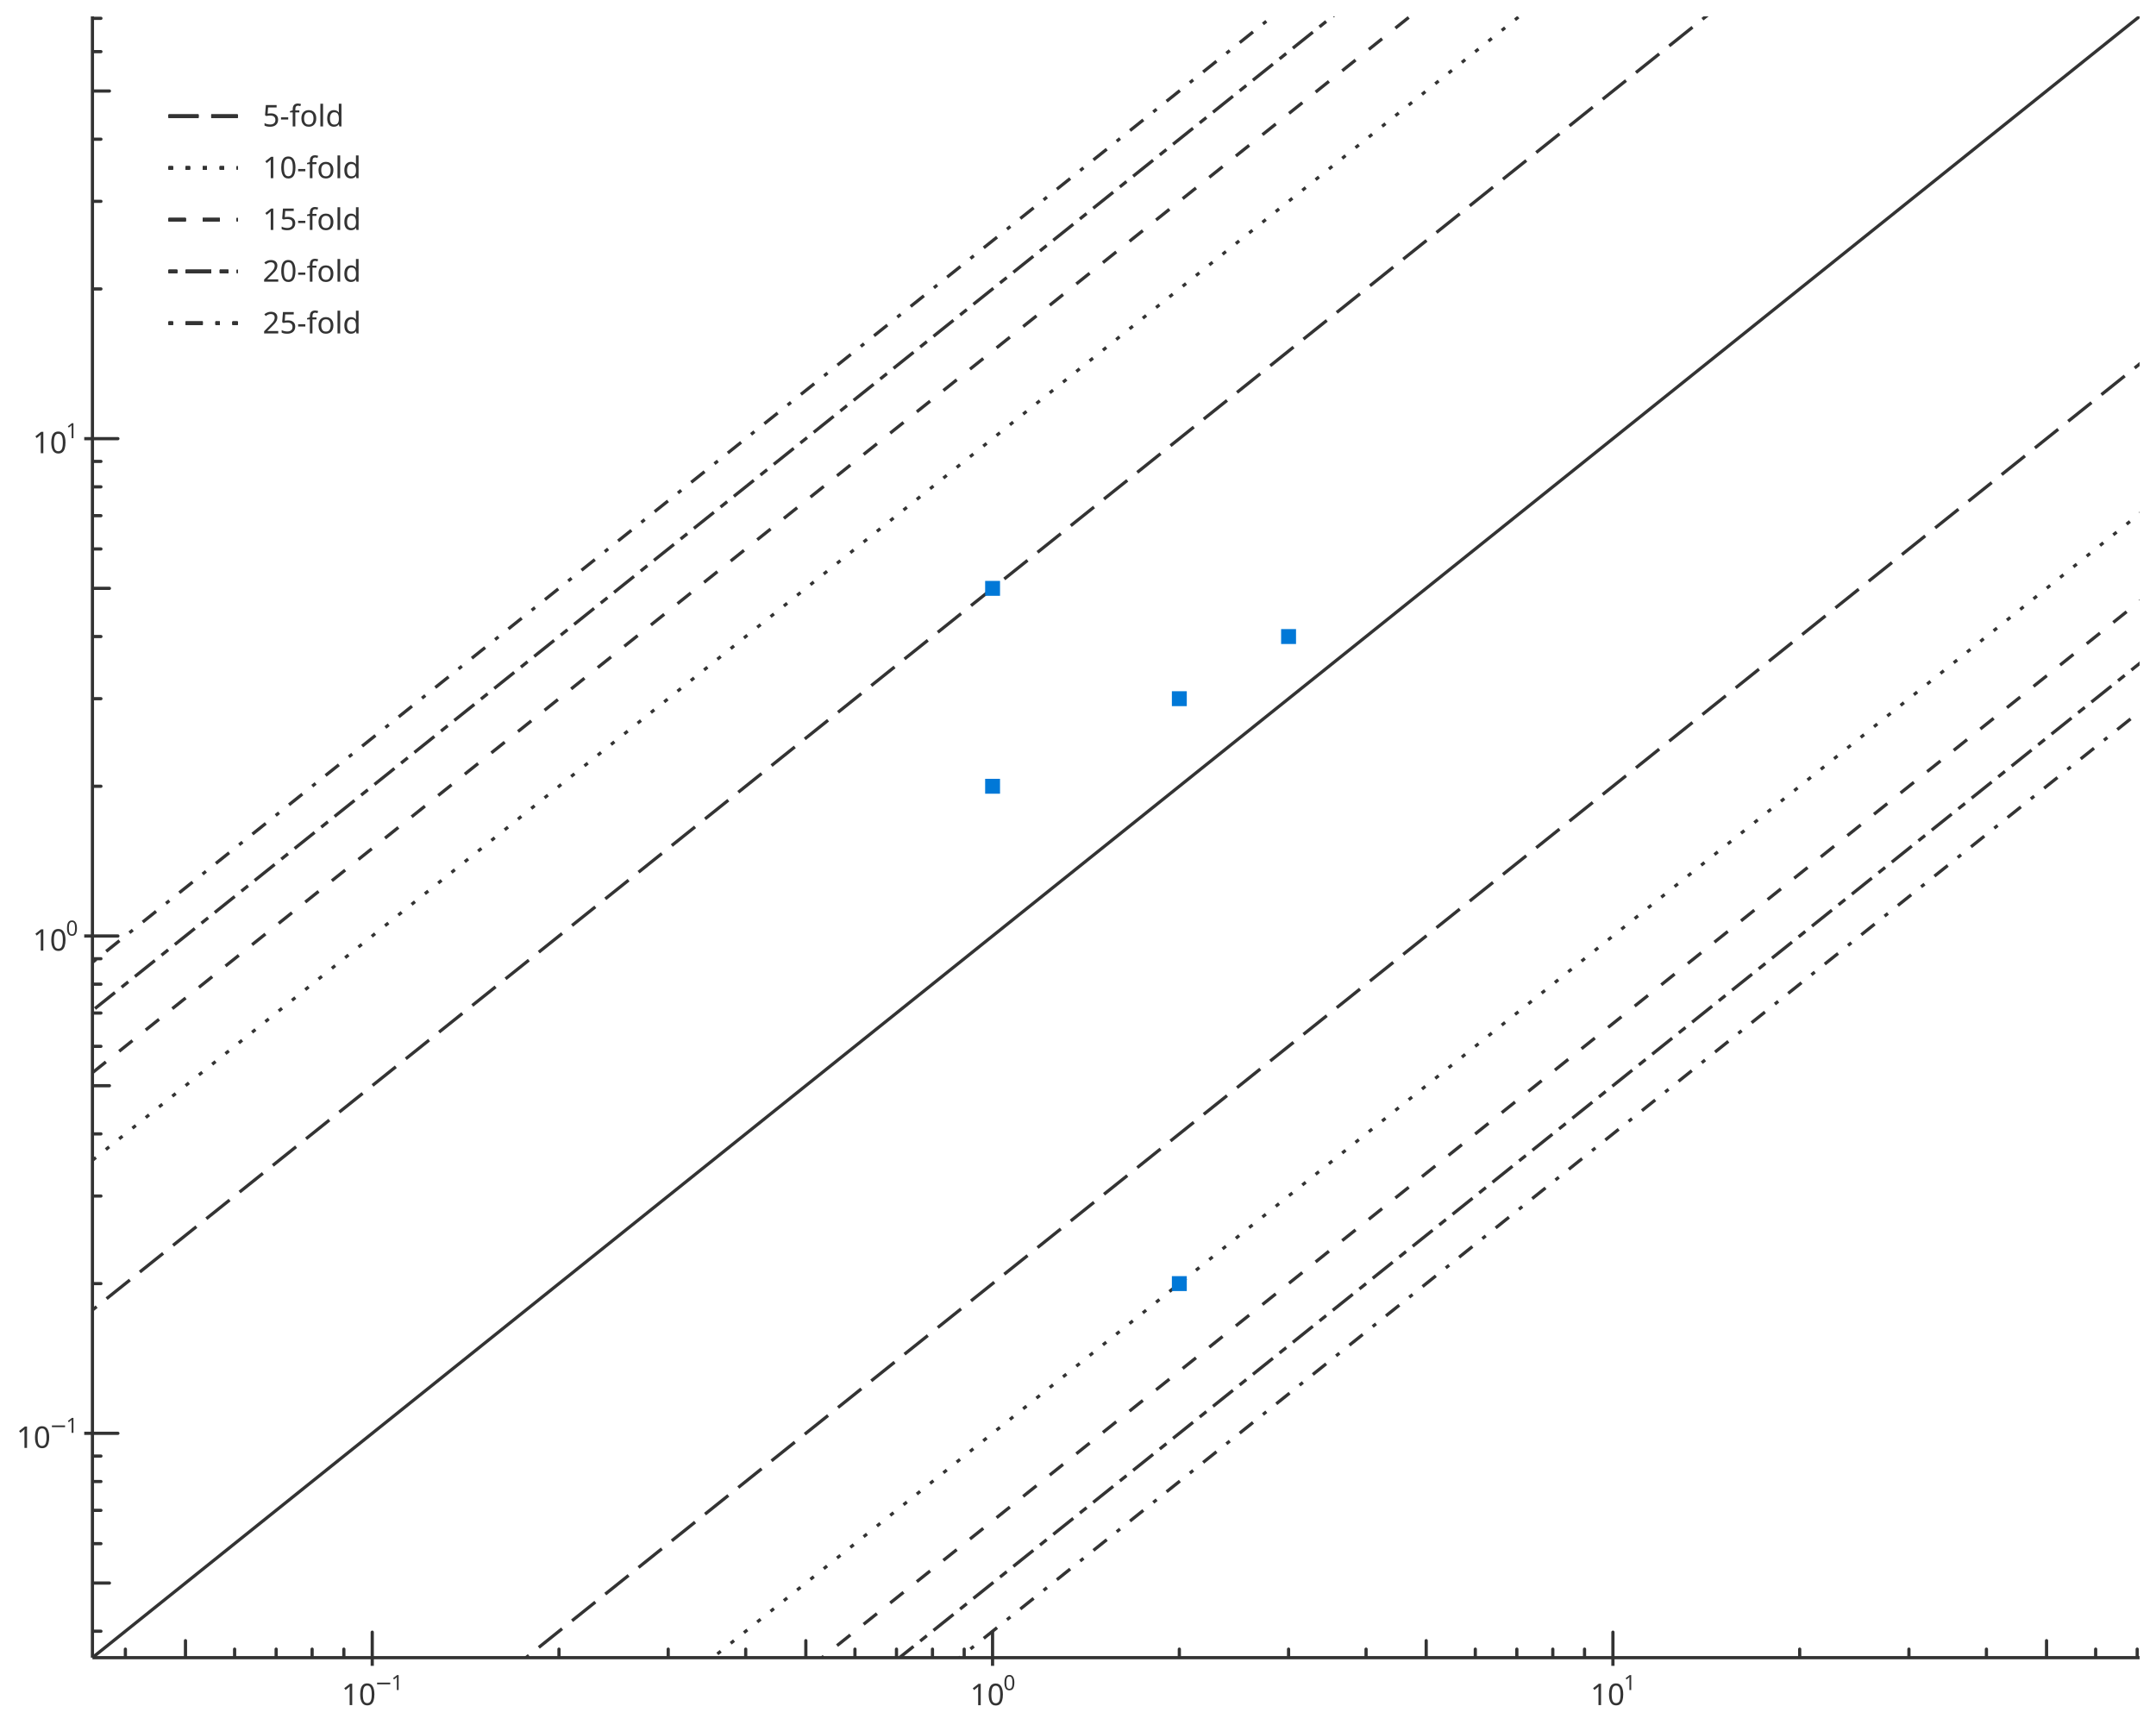
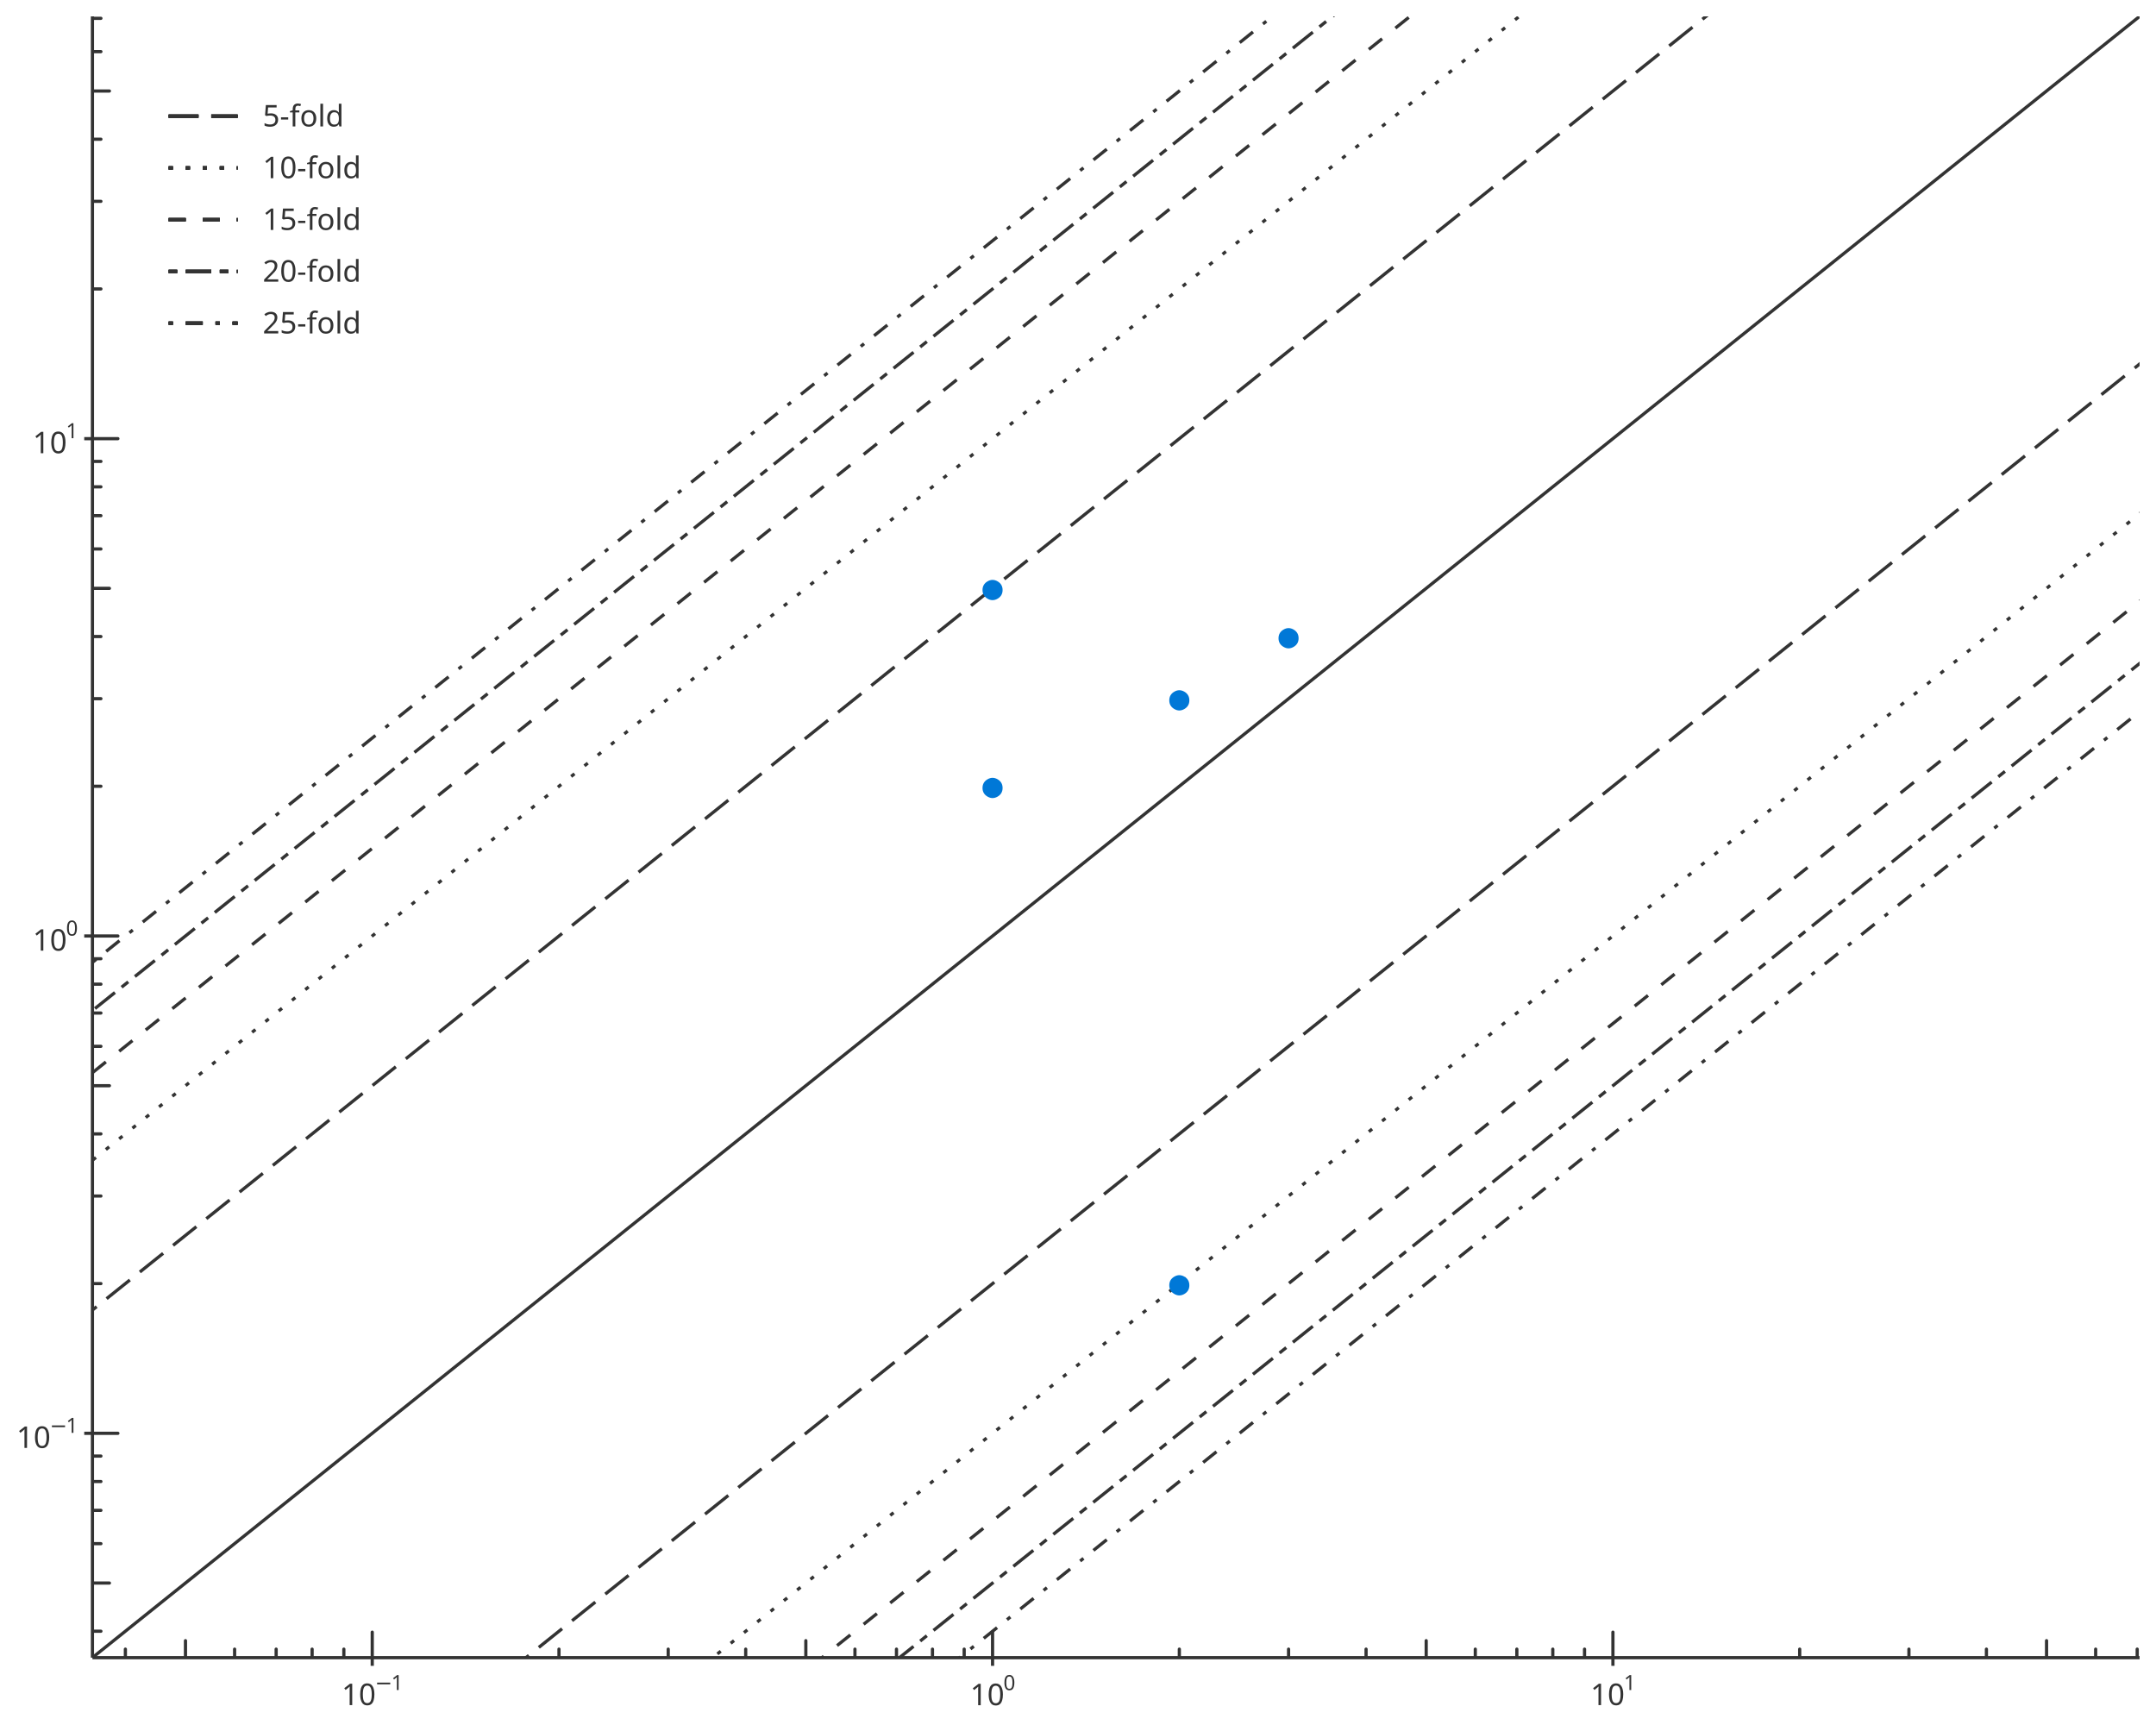
<svg xmlns="http://www.w3.org/2000/svg" class="svglite" data-engine-version="2.0" width="720.00pt" height="576.00pt" viewBox="0 0 720.00 576.00">
  <defs>
    <style type="text/css">
    .svglite line, .svglite polyline, .svglite polygon, .svglite path, .svglite rect, .svglite circle {
      fill: none;
      stroke: #000000;
      stroke-linecap: round;
      stroke-linejoin: round;
      stroke-miterlimit: 10.00;
    }
  </style>
  </defs>
  <rect width="100%" height="100%" style="stroke: none; fill: #FFFFFF;" />
  <defs>
    <clipPath id="cpMC4wMHw3MjAuMDB8MC4wMHw1NzYuMDA=">
      <rect x="0.00" y="0.00" width="720.00" height="576.00" />
    </clipPath>
  </defs>
  <g clip-path="url(#cpMC4wMHw3MjAuMDB8MC4wMHw1NzYuMDA=)">
    <rect x="0.00" y="0.00" width="720.00" height="576.00" style="stroke-width: 1.07; stroke: none; fill: #FFFFFF;" />
  </g>
  <defs>
    <clipPath id="cpMzAuODd8NzE0LjUyfDUuNDh8NTUzLjUx">
      <rect x="30.87" y="5.48" width="683.65" height="548.03" />
    </clipPath>
  </defs>
  <g clip-path="url(#cpMzAuODd8NzE0LjUyfDUuNDh8NTUzLjUx)">
    <rect x="30.87" y="5.48" width="683.65" height="548.03" style="stroke-width: 1.07; stroke: none; fill: #FFFFFF;" />
  </g>
  <g clip-path="url(#cpMC4wMHw3MjAuMDB8MC4wMHw1NzYuMDA=)">
</g>
  <g clip-path="url(#cpMzAuODd8NzE0LjUyfDUuNDh8NTUzLjUx)">
</g>
  <g clip-path="url(#cpMC4wMHw3MjAuMDB8MC4wMHw1NzYuMDA=)">
</g>
  <g clip-path="url(#cpMzAuODd8NzE0LjUyfDUuNDh8NTUzLjUx)">
</g>
  <g clip-path="url(#cpMC4wMHw3MjAuMDB8MC4wMHw1NzYuMDA=)">
</g>
  <g clip-path="url(#cpMzAuODd8NzE0LjUyfDUuNDh8NTUzLjUx)">
</g>
  <g clip-path="url(#cpMC4wMHw3MjAuMDB8MC4wMHw1NzYuMDA=)">
</g>
  <g clip-path="url(#cpMzAuODd8NzE0LjUyfDUuNDh8NTUzLjUx)">
</g>
  <g clip-path="url(#cpMC4wMHw3MjAuMDB8MC4wMHw1NzYuMDA=)">
</g>
  <g clip-path="url(#cpMzAuODd8NzE0LjUyfDUuNDh8NTUzLjUx)">
</g>
  <g clip-path="url(#cpMC4wMHw3MjAuMDB8MC4wMHw1NzYuMDA=)">
</g>
  <g clip-path="url(#cpMzAuODd8NzE0LjUyfDUuNDh8NTUzLjUx)">
</g>
  <g clip-path="url(#cpMC4wMHw3MjAuMDB8MC4wMHw1NzYuMDA=)">
</g>
  <g clip-path="url(#cpMzAuODd8NzE0LjUyfDUuNDh8NTUzLjUx)">
</g>
  <g clip-path="url(#cpMC4wMHw3MjAuMDB8MC4wMHw1NzYuMDA=)">
</g>
  <g clip-path="url(#cpMzAuODd8NzE0LjUyfDUuNDh8NTUzLjUx)">
</g>
  <g clip-path="url(#cpMC4wMHw3MjAuMDB8MC4wMHw1NzYuMDA=)">
</g>
  <g clip-path="url(#cpMzAuODd8NzE0LjUyfDUuNDh8NTUzLjUx)">
</g>
  <g clip-path="url(#cpMC4wMHw3MjAuMDB8MC4wMHw1NzYuMDA=)">
</g>
  <g clip-path="url(#cpMzAuODd8NzE0LjUyfDUuNDh8NTUzLjUx)">
</g>
  <g clip-path="url(#cpMC4wMHw3MjAuMDB8MC4wMHw1NzYuMDA=)">
</g>
  <g clip-path="url(#cpMzAuODd8NzE0LjUyfDUuNDh8NTUzLjUx)">
</g>
  <g clip-path="url(#cpMC4wMHw3MjAuMDB8MC4wMHw1NzYuMDA=)">
</g>
  <g clip-path="url(#cpMzAuODd8NzE0LjUyfDUuNDh8NTUzLjUx)">
</g>
  <g clip-path="url(#cpMC4wMHw3MjAuMDB8MC4wMHw1NzYuMDA=)">
</g>
  <g clip-path="url(#cpMzAuODd8NzE0LjUyfDUuNDh8NTUzLjUx)">
</g>
  <g clip-path="url(#cpMC4wMHw3MjAuMDB8MC4wMHw1NzYuMDA=)">
</g>
  <g clip-path="url(#cpMzAuODd8NzE0LjUyfDUuNDh8NTUzLjUx)">
</g>
  <g clip-path="url(#cpMC4wMHw3MjAuMDB8MC4wMHw1NzYuMDA=)">
</g>
  <g clip-path="url(#cpMzAuODd8NzE0LjUyfDUuNDh8NTUzLjUx)">
</g>
  <g clip-path="url(#cpMC4wMHw3MjAuMDB8MC4wMHw1NzYuMDA=)">
</g>
  <g clip-path="url(#cpMzAuODd8NzE0LjUyfDUuNDh8NTUzLjUx)">
    <line x1="-652.79" y1="1101.53" x2="1398.17" y2="-542.55" style="stroke-width: 1.07; stroke: #333333; stroke-linecap: butt;" />
    <line x1="-652.79" y1="985.46" x2="1398.17" y2="-658.62" style="stroke-width: 1.07; stroke: #333333; stroke-dasharray: 9.96,4.27; stroke-linecap: butt;" />
    <line x1="-652.79" y1="1217.61" x2="1398.17" y2="-426.47" style="stroke-width: 1.07; stroke: #333333; stroke-dasharray: 9.96,4.27; stroke-linecap: butt;" />
    <line x1="-652.79" y1="935.46" x2="1398.17" y2="-708.62" style="stroke-width: 1.07; stroke: #333333; stroke-dasharray: 1.42,4.27; stroke-linecap: butt;" />
    <line x1="-652.79" y1="1267.60" x2="1398.17" y2="-376.48" style="stroke-width: 1.07; stroke: #333333; stroke-dasharray: 1.42,4.27; stroke-linecap: butt;" />
    <line x1="-652.79" y1="906.22" x2="1398.17" y2="-737.86" style="stroke-width: 1.07; stroke: #333333; stroke-dasharray: 5.69,5.69; stroke-linecap: butt;" />
    <line x1="-652.79" y1="1296.85" x2="1398.17" y2="-347.24" style="stroke-width: 1.07; stroke: #333333; stroke-dasharray: 5.69,5.69; stroke-linecap: butt;" />
    <line x1="-652.79" y1="885.47" x2="1398.17" y2="-758.61" style="stroke-width: 1.07; stroke: #333333; stroke-dasharray: 2.85,2.85,8.54,2.85; stroke-linecap: butt;" />
    <line x1="-652.79" y1="1317.59" x2="1398.17" y2="-326.49" style="stroke-width: 1.07; stroke: #333333; stroke-dasharray: 2.85,2.85,8.54,2.85; stroke-linecap: butt;" />
    <line x1="-652.79" y1="869.38" x2="1398.17" y2="-774.70" style="stroke-width: 1.07; stroke: #333333; stroke-dasharray: 1.42,4.27,5.69,4.27; stroke-linecap: butt;" />
    <line x1="-652.79" y1="1333.69" x2="1398.17" y2="-310.39" style="stroke-width: 1.07; stroke: #333333; stroke-dasharray: 1.42,4.27,5.69,4.27; stroke-linecap: butt;" />
    <line x1="331.47" y1="196.46" x2="331.47" y2="196.46" style="stroke-width: 1.07; stroke: #0078D7; stroke-linecap: butt;" />
    <line x1="393.84" y1="428.61" x2="393.84" y2="428.61" style="stroke-width: 1.07; stroke: #0078D7; stroke-linecap: butt;" />
    <line x1="331.47" y1="262.54" x2="331.47" y2="262.54" style="stroke-width: 1.07; stroke: #0078D7; stroke-linecap: butt;" />
    <line x1="393.84" y1="233.30" x2="393.84" y2="233.30" style="stroke-width: 1.07; stroke: #0078D7; stroke-linecap: butt;" />
    <line x1="430.32" y1="212.55" x2="430.32" y2="212.55" style="stroke-width: 1.07; stroke: #0078D7; stroke-linecap: butt;" />
    <line x1="331.47" y1="196.46" x2="331.47" y2="196.46" style="stroke-width: 1.07; stroke: #0078D7; stroke-linecap: butt;" />
    <line x1="393.84" y1="428.61" x2="393.84" y2="428.61" style="stroke-width: 1.07; stroke: #0078D7; stroke-linecap: butt;" />
    <line x1="331.47" y1="262.54" x2="331.47" y2="262.54" style="stroke-width: 1.07; stroke: #0078D7; stroke-linecap: butt;" />
    <line x1="393.84" y1="233.30" x2="393.84" y2="233.30" style="stroke-width: 1.07; stroke: #0078D7; stroke-linecap: butt;" />
    <line x1="430.32" y1="212.55" x2="430.32" y2="212.55" style="stroke-width: 1.07; stroke: #0078D7; stroke-linecap: butt;" />
    <text x="331.47" y="196.70" text-anchor="middle" style="font-size: 0.94px; fill: #0078D7; font-family: sans;" textLength="0.25px" lengthAdjust="spacingAndGlyphs">|</text>
    <text x="393.84" y="428.86" text-anchor="middle" style="font-size: 0.94px; fill: #0078D7; font-family: sans;" textLength="0.25px" lengthAdjust="spacingAndGlyphs">|</text>
    <text x="331.47" y="262.79" text-anchor="middle" style="font-size: 0.94px; fill: #0078D7; font-family: sans;" textLength="0.25px" lengthAdjust="spacingAndGlyphs">|</text>
    <text x="393.84" y="233.54" text-anchor="middle" style="font-size: 0.94px; fill: #0078D7; font-family: sans;" textLength="0.25px" lengthAdjust="spacingAndGlyphs">|</text>
    <text x="430.32" y="212.79" text-anchor="middle" style="font-size: 0.94px; fill: #0078D7; font-family: sans;" textLength="0.25px" lengthAdjust="spacingAndGlyphs">|</text>
    <text x="331.47" y="196.70" text-anchor="middle" style="font-size: 0.94px; fill: #0078D7; font-family: sans;" textLength="0.25px" lengthAdjust="spacingAndGlyphs">|</text>
    <text x="393.84" y="428.86" text-anchor="middle" style="font-size: 0.94px; fill: #0078D7; font-family: sans;" textLength="0.25px" lengthAdjust="spacingAndGlyphs">|</text>
    <text x="331.47" y="262.79" text-anchor="middle" style="font-size: 0.94px; fill: #0078D7; font-family: sans;" textLength="0.25px" lengthAdjust="spacingAndGlyphs">|</text>
    <text x="393.84" y="233.54" text-anchor="middle" style="font-size: 0.94px; fill: #0078D7; font-family: sans;" textLength="0.25px" lengthAdjust="spacingAndGlyphs">|</text>
    <text x="430.32" y="212.79" text-anchor="middle" style="font-size: 0.94px; fill: #0078D7; font-family: sans;" textLength="0.25px" lengthAdjust="spacingAndGlyphs">|</text>
-     <polygon points="328.99,198.95 333.96,198.95 333.96,193.97 328.99,193.97 " style="stroke-width: 0.71; stroke: none; fill: #0078D7;" />
-     <polygon points="391.35,431.10 396.33,431.10 396.33,426.12 391.35,426.12 " style="stroke-width: 0.71; stroke: none; fill: #0078D7;" />
-     <polygon points="328.99,265.03 333.96,265.03 333.96,260.06 328.99,260.06 " style="stroke-width: 0.71; stroke: none; fill: #0078D7;" />
-     <polygon points="391.35,235.79 396.33,235.79 396.33,230.81 391.35,230.81 " style="stroke-width: 0.71; stroke: none; fill: #0078D7;" />
-     <polygon points="427.83,215.04 432.81,215.04 432.81,210.06 427.83,210.06 " style="stroke-width: 0.71; stroke: none; fill: #0078D7;" />
+     <text x="331.47" y="198.74" text-anchor="middle" style="font-size: 6.64px; fill: #0078D7; font-family: sans;" textLength="4.98px" lengthAdjust="spacingAndGlyphs">⬤</text>
+     <text x="393.84" y="430.90" text-anchor="middle" style="font-size: 6.64px; fill: #0078D7; font-family: sans;" textLength="4.98px" lengthAdjust="spacingAndGlyphs">⬤</text>
+     <text x="331.47" y="264.83" text-anchor="middle" style="font-size: 6.64px; fill: #0078D7; font-family: sans;" textLength="4.98px" lengthAdjust="spacingAndGlyphs">⬤</text>
+     <text x="393.84" y="235.58" text-anchor="middle" style="font-size: 6.64px; fill: #0078D7; font-family: sans;" textLength="4.98px" lengthAdjust="spacingAndGlyphs">⬤</text>
+     <text x="430.32" y="214.84" text-anchor="middle" style="font-size: 6.64px; fill: #0078D7; font-family: sans;" textLength="4.98px" lengthAdjust="spacingAndGlyphs">⬤</text>
    <line x1="41.87" y1="553.51" x2="41.87" y2="550.67" style="stroke-width: 1.07; stroke: #333333;" />
    <line x1="61.94" y1="553.51" x2="61.94" y2="547.84" style="stroke-width: 1.07; stroke: #333333;" />
    <line x1="78.35" y1="553.51" x2="78.35" y2="550.67" style="stroke-width: 1.07; stroke: #333333;" />
    <line x1="92.22" y1="553.51" x2="92.22" y2="550.67" style="stroke-width: 1.07; stroke: #333333;" />
    <line x1="104.23" y1="553.51" x2="104.23" y2="550.67" style="stroke-width: 1.07; stroke: #333333;" />
    <line x1="114.83" y1="553.51" x2="114.83" y2="550.67" style="stroke-width: 1.07; stroke: #333333;" />
    <line x1="124.31" y1="553.51" x2="124.31" y2="545.00" style="stroke-width: 1.07; stroke: #333333;" />
    <line x1="186.67" y1="553.51" x2="186.67" y2="550.67" style="stroke-width: 1.07; stroke: #333333;" />
    <line x1="223.15" y1="553.51" x2="223.15" y2="550.67" style="stroke-width: 1.07; stroke: #333333;" />
    <line x1="249.03" y1="553.51" x2="249.03" y2="550.67" style="stroke-width: 1.07; stroke: #333333;" />
    <line x1="269.11" y1="553.51" x2="269.11" y2="547.84" style="stroke-width: 1.07; stroke: #333333;" />
    <line x1="285.51" y1="553.51" x2="285.51" y2="550.67" style="stroke-width: 1.07; stroke: #333333;" />
    <line x1="299.38" y1="553.51" x2="299.38" y2="550.67" style="stroke-width: 1.07; stroke: #333333;" />
    <line x1="311.40" y1="553.51" x2="311.40" y2="550.67" style="stroke-width: 1.07; stroke: #333333;" />
    <line x1="321.99" y1="553.51" x2="321.99" y2="550.67" style="stroke-width: 1.07; stroke: #333333;" />
    <line x1="331.47" y1="553.51" x2="331.47" y2="545.00" style="stroke-width: 1.07; stroke: #333333;" />
    <line x1="393.84" y1="553.51" x2="393.84" y2="550.67" style="stroke-width: 1.07; stroke: #333333;" />
    <line x1="430.32" y1="553.51" x2="430.32" y2="550.67" style="stroke-width: 1.07; stroke: #333333;" />
    <line x1="456.20" y1="553.51" x2="456.20" y2="550.67" style="stroke-width: 1.07; stroke: #333333;" />
    <line x1="476.28" y1="553.51" x2="476.28" y2="547.84" style="stroke-width: 1.07; stroke: #333333;" />
    <line x1="492.68" y1="553.51" x2="492.68" y2="550.67" style="stroke-width: 1.07; stroke: #333333;" />
    <line x1="506.55" y1="553.51" x2="506.55" y2="550.67" style="stroke-width: 1.07; stroke: #333333;" />
    <line x1="518.56" y1="553.51" x2="518.56" y2="550.67" style="stroke-width: 1.07; stroke: #333333;" />
    <line x1="529.16" y1="553.51" x2="529.16" y2="550.67" style="stroke-width: 1.07; stroke: #333333;" />
    <line x1="538.64" y1="553.51" x2="538.64" y2="545.00" style="stroke-width: 1.07; stroke: #333333;" />
    <line x1="601.01" y1="553.51" x2="601.01" y2="550.67" style="stroke-width: 1.07; stroke: #333333;" />
    <line x1="637.49" y1="553.51" x2="637.49" y2="550.67" style="stroke-width: 1.07; stroke: #333333;" />
    <line x1="663.37" y1="553.51" x2="663.37" y2="550.67" style="stroke-width: 1.07; stroke: #333333;" />
    <line x1="683.45" y1="553.51" x2="683.45" y2="547.84" style="stroke-width: 1.07; stroke: #333333;" />
    <line x1="699.85" y1="553.51" x2="699.85" y2="550.67" style="stroke-width: 1.07; stroke: #333333;" />
    <line x1="713.72" y1="553.51" x2="713.72" y2="550.67" style="stroke-width: 1.07; stroke: #333333;" />
    <line x1="30.87" y1="544.69" x2="33.70" y2="544.69" style="stroke-width: 1.07; stroke: #333333;" />
    <line x1="30.87" y1="528.60" x2="36.54" y2="528.60" style="stroke-width: 1.07; stroke: #333333;" />
    <line x1="30.87" y1="515.45" x2="33.70" y2="515.45" style="stroke-width: 1.07; stroke: #333333;" />
    <line x1="30.87" y1="504.33" x2="33.70" y2="504.33" style="stroke-width: 1.07; stroke: #333333;" />
    <line x1="30.87" y1="494.70" x2="33.70" y2="494.70" style="stroke-width: 1.07; stroke: #333333;" />
    <line x1="30.87" y1="486.20" x2="33.70" y2="486.20" style="stroke-width: 1.07; stroke: #333333;" />
    <line x1="30.87" y1="478.60" x2="39.37" y2="478.60" style="stroke-width: 1.07; stroke: #333333;" />
    <line x1="30.87" y1="428.61" x2="33.70" y2="428.61" style="stroke-width: 1.07; stroke: #333333;" />
    <line x1="30.87" y1="399.37" x2="33.70" y2="399.37" style="stroke-width: 1.07; stroke: #333333;" />
    <line x1="30.87" y1="378.62" x2="33.70" y2="378.62" style="stroke-width: 1.07; stroke: #333333;" />
    <line x1="30.87" y1="362.53" x2="36.54" y2="362.53" style="stroke-width: 1.07; stroke: #333333;" />
    <line x1="30.87" y1="349.38" x2="33.70" y2="349.38" style="stroke-width: 1.07; stroke: #333333;" />
    <line x1="30.87" y1="338.26" x2="33.70" y2="338.26" style="stroke-width: 1.07; stroke: #333333;" />
    <line x1="30.87" y1="328.63" x2="33.70" y2="328.63" style="stroke-width: 1.07; stroke: #333333;" />
    <line x1="30.87" y1="320.13" x2="33.70" y2="320.13" style="stroke-width: 1.07; stroke: #333333;" />
    <line x1="30.87" y1="312.54" x2="39.37" y2="312.54" style="stroke-width: 1.07; stroke: #333333;" />
    <line x1="30.87" y1="262.54" x2="33.70" y2="262.54" style="stroke-width: 1.07; stroke: #333333;" />
    <line x1="30.87" y1="233.30" x2="33.70" y2="233.30" style="stroke-width: 1.07; stroke: #333333;" />
    <line x1="30.87" y1="212.55" x2="33.70" y2="212.55" style="stroke-width: 1.07; stroke: #333333;" />
    <line x1="30.87" y1="196.46" x2="36.54" y2="196.46" style="stroke-width: 1.07; stroke: #333333;" />
    <line x1="30.87" y1="183.31" x2="33.70" y2="183.31" style="stroke-width: 1.07; stroke: #333333;" />
    <line x1="30.87" y1="172.19" x2="33.70" y2="172.19" style="stroke-width: 1.07; stroke: #333333;" />
    <line x1="30.87" y1="162.56" x2="33.70" y2="162.56" style="stroke-width: 1.07; stroke: #333333;" />
    <line x1="30.87" y1="154.07" x2="33.70" y2="154.07" style="stroke-width: 1.07; stroke: #333333;" />
    <line x1="30.87" y1="146.47" x2="39.37" y2="146.47" style="stroke-width: 1.07; stroke: #333333;" />
    <line x1="30.87" y1="96.48" x2="33.70" y2="96.48" style="stroke-width: 1.07; stroke: #333333;" />
    <line x1="30.87" y1="67.23" x2="33.70" y2="67.23" style="stroke-width: 1.07; stroke: #333333;" />
    <line x1="30.87" y1="46.48" x2="33.70" y2="46.48" style="stroke-width: 1.07; stroke: #333333;" />
    <line x1="30.87" y1="30.39" x2="36.54" y2="30.39" style="stroke-width: 1.07; stroke: #333333;" />
    <line x1="30.87" y1="17.24" x2="33.70" y2="17.24" style="stroke-width: 1.07; stroke: #333333;" />
    <line x1="30.87" y1="6.12" x2="33.70" y2="6.12" style="stroke-width: 1.07; stroke: #333333;" />
  </g>
  <g clip-path="url(#cpMC4wMHw3MjAuMDB8MC4wMHw1NzYuMDA=)">
    <polyline points="30.87,553.51 30.87,5.48 " style="stroke-width: 1.07; stroke: #333333; stroke-linecap: butt;" />
    <text x="5.48" y="483.48" style="font-size: 10.00px; fill: #333333; font-family: sans;" textLength="11.12px" lengthAdjust="spacingAndGlyphs">10</text>
    <text x="16.60" y="478.45" style="font-size: 7.00px; fill: #333333; font-family: sans;" textLength="5.44px" lengthAdjust="spacingAndGlyphs">−</text>
    <text x="22.04" y="478.45" style="font-size: 7.00px; fill: #333333; font-family: sans;" textLength="3.89px" lengthAdjust="spacingAndGlyphs">1</text>
    <text x="10.92" y="317.44" style="font-size: 10.00px; fill: #333333; font-family: sans;" textLength="11.12px" lengthAdjust="spacingAndGlyphs">10</text>
    <text x="22.04" y="312.42" style="font-size: 7.00px; fill: #333333; font-family: sans;" textLength="3.89px" lengthAdjust="spacingAndGlyphs">0</text>
    <text x="10.92" y="151.34" style="font-size: 10.00px; fill: #333333; font-family: sans;" textLength="11.12px" lengthAdjust="spacingAndGlyphs">10</text>
    <text x="22.04" y="146.32" style="font-size: 7.00px; fill: #333333; font-family: sans;" textLength="3.89px" lengthAdjust="spacingAndGlyphs">1</text>
    <polyline points="28.13,478.60 30.87,478.60 " style="stroke-width: 1.07; stroke: #333333; stroke-linecap: butt;" />
    <polyline points="28.13,312.54 30.87,312.54 " style="stroke-width: 1.07; stroke: #333333; stroke-linecap: butt;" />
    <polyline points="28.13,146.47 30.87,146.47 " style="stroke-width: 1.07; stroke: #333333; stroke-linecap: butt;" />
    <polyline points="30.87,553.51 714.52,553.51 " style="stroke-width: 1.07; stroke: #333333; stroke-linecap: butt;" />
    <polyline points="124.31,556.25 124.31,553.51 " style="stroke-width: 1.07; stroke: #333333; stroke-linecap: butt;" />
    <polyline points="331.47,556.25 331.47,553.51 " style="stroke-width: 1.07; stroke: #333333; stroke-linecap: butt;" />
    <polyline points="538.64,556.25 538.64,553.51 " style="stroke-width: 1.07; stroke: #333333; stroke-linecap: butt;" />
    <text x="114.08" y="569.35" style="font-size: 10.00px; fill: #333333; font-family: sans;" textLength="11.12px" lengthAdjust="spacingAndGlyphs">10</text>
    <text x="125.20" y="564.33" style="font-size: 7.00px; fill: #333333; font-family: sans;" textLength="5.44px" lengthAdjust="spacingAndGlyphs">−</text>
    <text x="130.64" y="564.33" style="font-size: 7.00px; fill: #333333; font-family: sans;" textLength="3.89px" lengthAdjust="spacingAndGlyphs">1</text>
    <text x="323.97" y="569.39" style="font-size: 10.00px; fill: #333333; font-family: sans;" textLength="11.12px" lengthAdjust="spacingAndGlyphs">10</text>
    <text x="335.09" y="564.36" style="font-size: 7.00px; fill: #333333; font-family: sans;" textLength="3.89px" lengthAdjust="spacingAndGlyphs">0</text>
    <text x="531.13" y="569.35" style="font-size: 10.00px; fill: #333333; font-family: sans;" textLength="11.12px" lengthAdjust="spacingAndGlyphs">10</text>
    <text x="542.26" y="564.33" style="font-size: 7.00px; fill: #333333; font-family: sans;" textLength="3.89px" lengthAdjust="spacingAndGlyphs">1</text>
    <rect x="47.96" y="19.18" width="75.81" height="102.84" style="stroke-width: 1.07; stroke: none; fill: #FFFFFF;" />
    <rect x="53.44" y="30.14" width="28.80" height="17.28" style="stroke-width: 1.07; stroke: none; fill: #FFFFFF;" />
    <line x1="56.32" y1="38.78" x2="79.36" y2="38.78" style="stroke-width: 1.07; stroke: #333333; stroke-dasharray: 9.96,4.27; stroke-linecap: butt;" />
    <line x1="56.32" y1="38.78" x2="79.36" y2="38.78" style="stroke-width: 1.07; stroke: #333333; stroke-dasharray: 9.96,4.27; stroke-linecap: butt;" />
    <line x1="56.32" y1="38.78" x2="79.36" y2="38.78" style="stroke-width: 1.07; stroke: #333333; stroke-dasharray: 9.96,4.27; stroke-linecap: butt;" />
    <line x1="56.32" y1="38.78" x2="79.36" y2="38.78" style="stroke-width: 1.07; stroke: #333333; stroke-dasharray: 9.96,4.27; stroke-linecap: butt;" />
    <line x1="56.32" y1="38.78" x2="79.36" y2="38.78" style="stroke-width: 1.07; stroke: #333333; stroke-dasharray: 9.96,4.27; stroke-linecap: butt;" />
    <line x1="56.32" y1="38.78" x2="79.36" y2="38.78" style="stroke-width: 1.07; stroke: #333333; stroke-dasharray: 9.96,4.27; stroke-linecap: butt;" />
    <rect x="53.44" y="47.42" width="28.80" height="17.28" style="stroke-width: 1.07; stroke: none; fill: #FFFFFF;" />
    <line x1="56.32" y1="56.06" x2="79.36" y2="56.06" style="stroke-width: 1.07; stroke: #333333; stroke-dasharray: 1.42,4.27; stroke-linecap: butt;" />
    <line x1="56.32" y1="56.06" x2="79.36" y2="56.06" style="stroke-width: 1.07; stroke: #333333; stroke-dasharray: 1.42,4.27; stroke-linecap: butt;" />
    <line x1="56.32" y1="56.06" x2="79.36" y2="56.06" style="stroke-width: 1.07; stroke: #333333; stroke-dasharray: 1.42,4.27; stroke-linecap: butt;" />
    <line x1="56.32" y1="56.06" x2="79.36" y2="56.06" style="stroke-width: 1.07; stroke: #333333; stroke-dasharray: 1.42,4.27; stroke-linecap: butt;" />
    <line x1="56.32" y1="56.06" x2="79.36" y2="56.06" style="stroke-width: 1.07; stroke: #333333; stroke-dasharray: 1.42,4.27; stroke-linecap: butt;" />
    <line x1="56.32" y1="56.06" x2="79.36" y2="56.06" style="stroke-width: 1.07; stroke: #333333; stroke-dasharray: 1.42,4.27; stroke-linecap: butt;" />
    <rect x="53.44" y="64.70" width="28.80" height="17.28" style="stroke-width: 1.07; stroke: none; fill: #FFFFFF;" />
    <line x1="56.32" y1="73.34" x2="79.36" y2="73.34" style="stroke-width: 1.07; stroke: #333333; stroke-dasharray: 5.69,5.69; stroke-linecap: butt;" />
    <line x1="56.32" y1="73.34" x2="79.36" y2="73.34" style="stroke-width: 1.07; stroke: #333333; stroke-dasharray: 5.69,5.69; stroke-linecap: butt;" />
    <line x1="56.32" y1="73.34" x2="79.36" y2="73.34" style="stroke-width: 1.07; stroke: #333333; stroke-dasharray: 5.69,5.69; stroke-linecap: butt;" />
    <line x1="56.32" y1="73.34" x2="79.36" y2="73.34" style="stroke-width: 1.07; stroke: #333333; stroke-dasharray: 5.69,5.69; stroke-linecap: butt;" />
    <line x1="56.32" y1="73.34" x2="79.36" y2="73.34" style="stroke-width: 1.07; stroke: #333333; stroke-dasharray: 5.69,5.69; stroke-linecap: butt;" />
    <line x1="56.32" y1="73.34" x2="79.36" y2="73.34" style="stroke-width: 1.07; stroke: #333333; stroke-dasharray: 5.69,5.69; stroke-linecap: butt;" />
    <rect x="53.44" y="81.98" width="28.80" height="17.28" style="stroke-width: 1.07; stroke: none; fill: #FFFFFF;" />
    <line x1="56.32" y1="90.62" x2="79.36" y2="90.62" style="stroke-width: 1.07; stroke: #333333; stroke-dasharray: 2.85,2.85,8.54,2.85; stroke-linecap: butt;" />
    <line x1="56.32" y1="90.62" x2="79.36" y2="90.62" style="stroke-width: 1.07; stroke: #333333; stroke-dasharray: 2.85,2.85,8.54,2.85; stroke-linecap: butt;" />
    <line x1="56.32" y1="90.62" x2="79.36" y2="90.62" style="stroke-width: 1.07; stroke: #333333; stroke-dasharray: 2.85,2.85,8.54,2.85; stroke-linecap: butt;" />
    <line x1="56.32" y1="90.62" x2="79.36" y2="90.62" style="stroke-width: 1.07; stroke: #333333; stroke-dasharray: 2.85,2.85,8.54,2.85; stroke-linecap: butt;" />
    <line x1="56.32" y1="90.62" x2="79.36" y2="90.62" style="stroke-width: 1.07; stroke: #333333; stroke-dasharray: 2.85,2.85,8.54,2.85; stroke-linecap: butt;" />
    <line x1="56.32" y1="90.62" x2="79.36" y2="90.62" style="stroke-width: 1.07; stroke: #333333; stroke-dasharray: 2.85,2.85,8.54,2.85; stroke-linecap: butt;" />
    <rect x="53.44" y="99.26" width="28.80" height="17.28" style="stroke-width: 1.07; stroke: none; fill: #FFFFFF;" />
    <line x1="56.32" y1="107.90" x2="79.36" y2="107.90" style="stroke-width: 1.07; stroke: #333333; stroke-dasharray: 1.42,4.27,5.69,4.27; stroke-linecap: butt;" />
    <line x1="56.32" y1="107.90" x2="79.36" y2="107.90" style="stroke-width: 1.07; stroke: #333333; stroke-dasharray: 1.42,4.27,5.69,4.27; stroke-linecap: butt;" />
    <line x1="56.32" y1="107.90" x2="79.36" y2="107.90" style="stroke-width: 1.07; stroke: #333333; stroke-dasharray: 1.42,4.27,5.69,4.27; stroke-linecap: butt;" />
    <line x1="56.32" y1="107.90" x2="79.36" y2="107.90" style="stroke-width: 1.07; stroke: #333333; stroke-dasharray: 1.42,4.27,5.69,4.27; stroke-linecap: butt;" />
    <line x1="56.32" y1="107.90" x2="79.36" y2="107.90" style="stroke-width: 1.07; stroke: #333333; stroke-dasharray: 1.42,4.27,5.69,4.27; stroke-linecap: butt;" />
    <line x1="56.32" y1="107.90" x2="79.36" y2="107.90" style="stroke-width: 1.07; stroke: #333333; stroke-dasharray: 1.42,4.27,5.69,4.27; stroke-linecap: butt;" />
    <text x="87.72" y="42.22" style="font-size: 10.00px; fill: #333333; font-family: sans;" textLength="25.01px" lengthAdjust="spacingAndGlyphs">5-fold</text>
    <text x="87.72" y="59.50" style="font-size: 10.00px; fill: #333333; font-family: sans;" textLength="30.58px" lengthAdjust="spacingAndGlyphs">10-fold</text>
    <text x="87.72" y="76.78" style="font-size: 10.00px; fill: #333333; font-family: sans;" textLength="30.58px" lengthAdjust="spacingAndGlyphs">15-fold</text>
    <text x="87.72" y="94.06" style="font-size: 10.00px; fill: #333333; font-family: sans;" textLength="30.58px" lengthAdjust="spacingAndGlyphs">20-fold</text>
    <text x="87.72" y="111.34" style="font-size: 10.00px; fill: #333333; font-family: sans;" textLength="30.58px" lengthAdjust="spacingAndGlyphs">25-fold</text>
  </g>
</svg>
